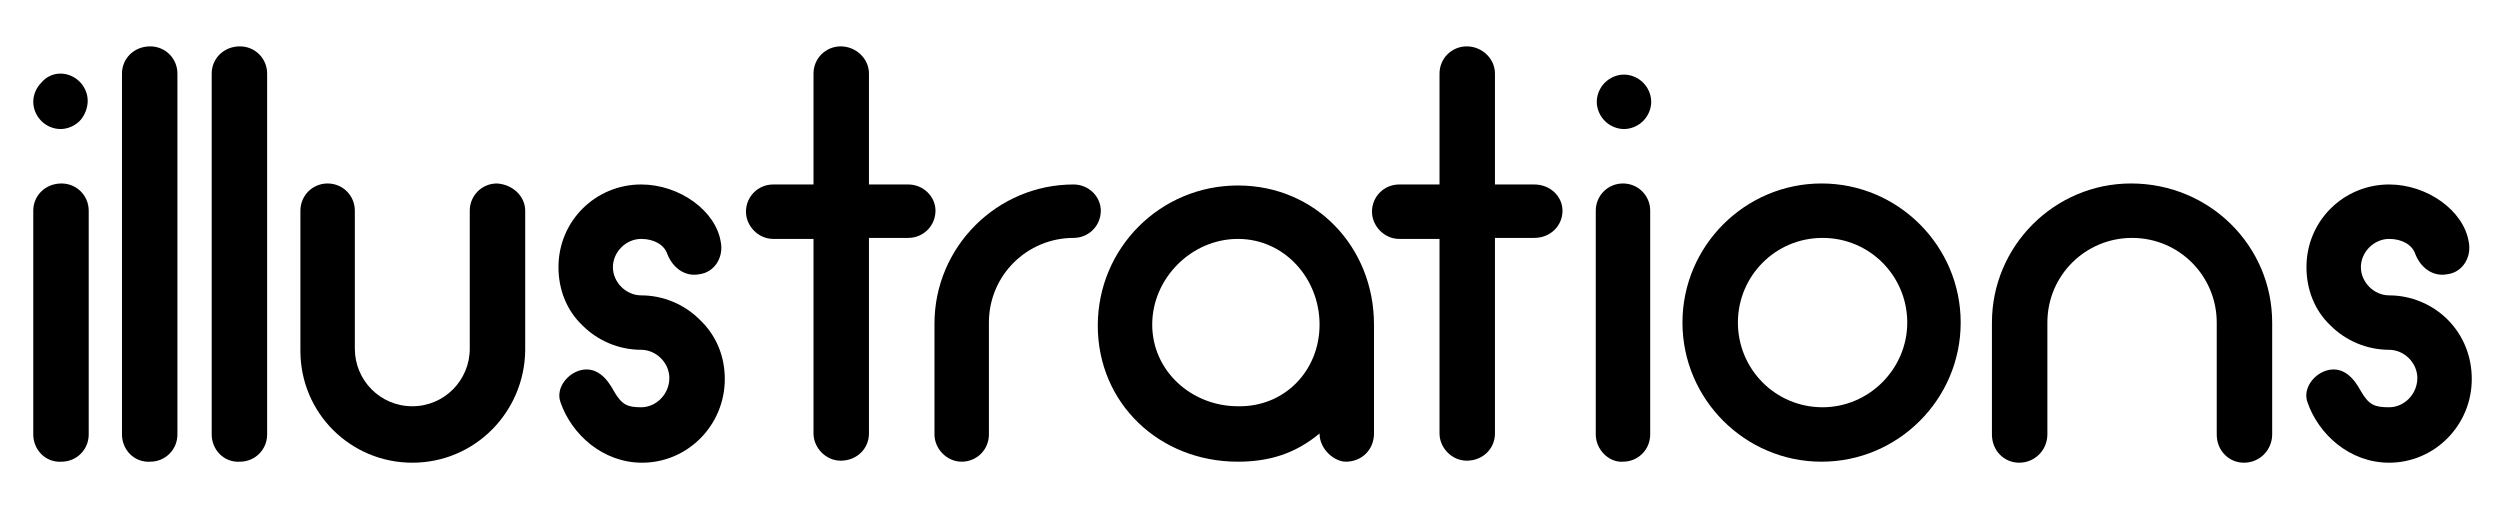
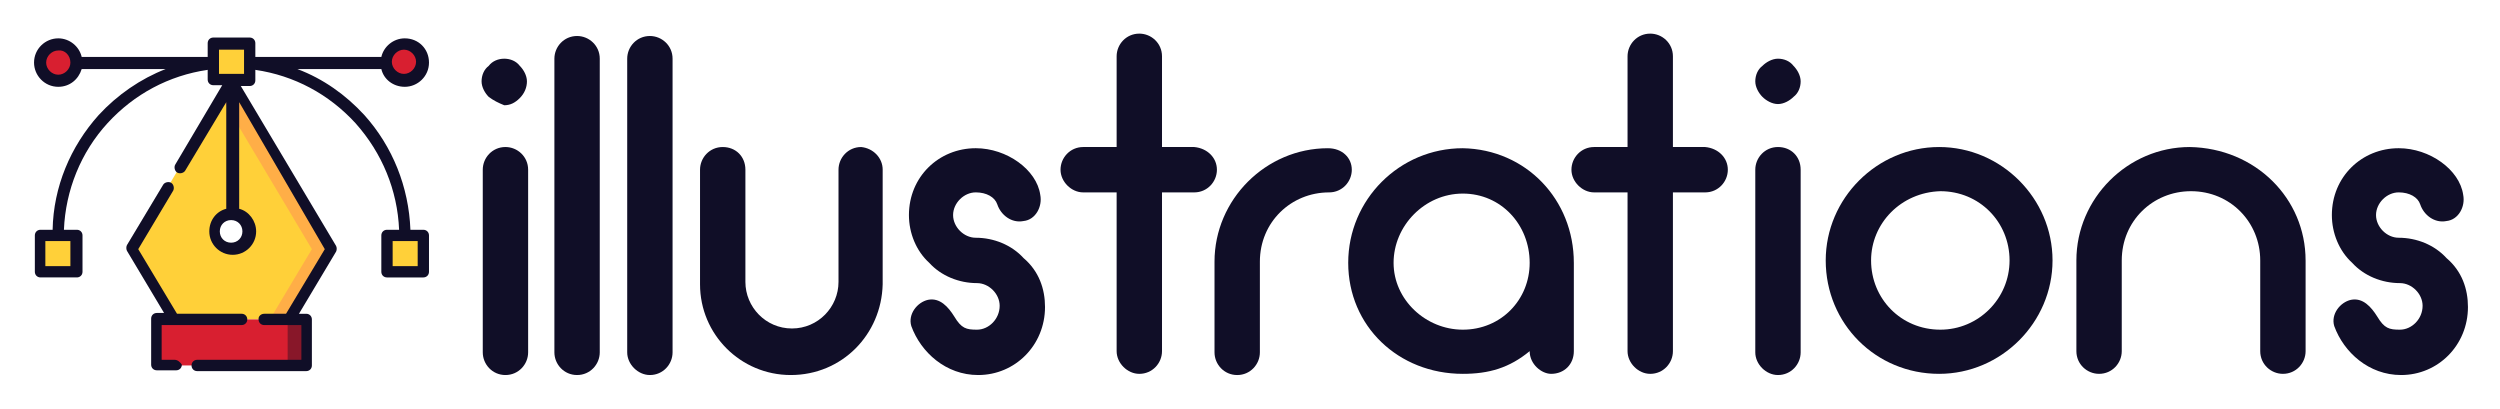
- <svg xmlns="http://www.w3.org/2000/svg" width="248" height="51">
-   <style type="text/css">.st0{fill:black;}</style>
+ <svg xmlns="http://www.w3.org/2000/svg" width="312" height="51">
+   <style type="text/css">.st0{fill:#100E27;}
+ 	.st1{fill:#FFD039;}
+ 	.st2{fill:#D81F30;}
+ 	.st3{fill:#FFAE47;}
+ 	.st4{fill:#881729;}</style>
  <g>
-     <rect x="-1" y="-1" width="64" height="14.75" id="canvas_background" fill="none" />
+     <rect fill="none" id="canvas_background" height="53" width="314" y="-1" x="-1" />
  </g>
  <g>
-     <path class="st0" d="m4.1,12c-0.5,-0.5 -0.8,-1.2 -0.8,-1.9s0.3,-1.4 0.8,-1.9c0.5,-0.6 1.2,-0.9 1.9,-0.9s1.4,0.3 1.9,0.8c0.5,0.5 0.8,1.2 0.8,1.9s-0.3,1.5 -0.8,2c-0.5,0.5 -1.2,0.8 -1.9,0.8s-1.4,-0.3 -1.9,-0.8zm-0.8,31.1l0,-22.2c0,-1.5 1.2,-2.7 2.8,-2.7c1.5,0 2.7,1.2 2.7,2.7l0,22.2c0,1.5 -1.2,2.7 -2.7,2.7c-1.6,0.1 -2.8,-1.2 -2.8,-2.7z" id="svg_1" />
-     <path class="st0" d="m12.1,43.1l0,-35.8c0,-1.5 1.2,-2.7 2.8,-2.7c1.5,0 2.7,1.2 2.7,2.7l0,35.8c0,1.5 -1.2,2.7 -2.7,2.7c-1.6,0.1 -2.8,-1.2 -2.8,-2.7z" id="svg_2" />
-     <path class="st0" d="m21,43.1l0,-35.8c0,-1.5 1.2,-2.7 2.8,-2.7c1.5,0 2.7,1.2 2.7,2.7l0,35.8c0,1.5 -1.2,2.7 -2.7,2.7c-1.6,0.1 -2.8,-1.2 -2.8,-2.7z" id="svg_3" />
-     <path class="st0" d="m52.1,20.9l0,13.8l0,0.1c-0.1,6.1 -5,11.1 -11.2,11.1c-6.1,0 -11.1,-4.9 -11.1,-11.1l0,-0.1l0,-13.8c0,-1.5 1.2,-2.7 2.7,-2.7c1.5,0 2.7,1.2 2.7,2.7l0,13.7c0,3.1 2.5,5.7 5.7,5.7c3.2,0 5.7,-2.6 5.7,-5.7l0,-13.7c0,-1.5 1.2,-2.7 2.7,-2.7c1.6,0.1 2.8,1.3 2.8,2.7z" id="svg_4" />
-     <path class="st0" d="m71.9,37.6c0,4.6 -3.7,8.3 -8.2,8.3c-3.9,0 -7,-2.8 -8.1,-6c-0.5,-1.4 0.7,-2.9 2.1,-3.2c1.5,-0.3 2.5,0.8 3.2,2.1c0.8,1.4 1.4,1.6 2.7,1.6c1.5,0 2.8,-1.3 2.8,-2.9c0,-1.5 -1.3,-2.8 -2.8,-2.8c-2.2,0 -4.3,-0.9 -5.8,-2.4c-1.6,-1.5 -2.4,-3.6 -2.4,-5.8c0,-4.6 3.7,-8.2 8.2,-8.2c3.8,0 7.4,2.6 7.9,5.7c0.3,1.5 -0.6,3 -2.1,3.2c-1.5,0.3 -2.7,-0.7 -3.2,-2c-0.3,-0.9 -1.3,-1.5 -2.6,-1.5c-1.5,0 -2.8,1.3 -2.8,2.8c0,1.5 1.3,2.8 2.8,2.8c2.2,0 4.3,0.9 5.8,2.4c1.7,1.6 2.5,3.7 2.5,5.9z" id="svg_5" />
-     <path class="st0" d="m92.8,20.9c0,1.5 -1.2,2.7 -2.7,2.7l-3.9,0l0,19.4c0,1.5 -1.2,2.7 -2.8,2.7c-1.5,0 -2.7,-1.3 -2.7,-2.7l0,-19.3l-4,0c-1.5,0 -2.7,-1.3 -2.7,-2.7c0,-1.5 1.2,-2.7 2.7,-2.7l4,0l0,-11c0,-1.5 1.2,-2.7 2.7,-2.7c1.5,0 2.8,1.2 2.8,2.7l0,11l3.9,0c1.5,0 2.7,1.2 2.7,2.6z" id="svg_6" />
-     <path class="st0" d="m109.2,20.9c0,1.5 -1.2,2.7 -2.7,2.7c-4.6,0 -8.4,3.7 -8.4,8.4l0,11.1c0,1.5 -1.2,2.7 -2.7,2.7c-1.5,0 -2.7,-1.3 -2.7,-2.7l0,-11c0,-7.6 6.2,-13.8 13.8,-13.8c1.5,0 2.7,1.2 2.7,2.6z" id="svg_7" />
-     <path class="st0" d="m136.3,32.2l0,10.8c0,1.6 -1.2,2.8 -2.8,2.8c-1.1,0 -2.6,-1.2 -2.6,-2.8c-2.4,2 -5,2.8 -8.1,2.8c-7.8,0 -13.9,-5.8 -13.9,-13.5s6.2,-13.9 13.9,-13.9s13.5,6.1 13.5,13.8zm-5.4,0c0,-4.6 -3.5,-8.5 -8.1,-8.5c-4.6,0 -8.5,3.9 -8.5,8.5c0,4.6 3.9,8.1 8.5,8.1c4.6,0.1 8.1,-3.5 8.1,-8.1z" id="svg_8" />
-     <path class="st0" d="m155,20.9c0,1.5 -1.2,2.7 -2.8,2.7l-3.9,0l0,19.4c0,1.5 -1.2,2.7 -2.8,2.7c-1.5,0 -2.7,-1.3 -2.7,-2.7l0,-19.3l-4,0c-1.5,0 -2.7,-1.3 -2.7,-2.7c0,-1.5 1.2,-2.7 2.7,-2.7l4,0l0,-11c0,-1.5 1.2,-2.7 2.7,-2.7c1.5,0 2.8,1.2 2.8,2.7l0,11l3.9,0c1.6,0 2.8,1.2 2.8,2.6z" id="svg_9" />
-     <path class="st0" d="m159.2,12c-0.5,-0.5 -0.8,-1.2 -0.8,-1.9s0.3,-1.4 0.8,-1.9c0.5,-0.5 1.2,-0.8 1.9,-0.8s1.4,0.3 1.9,0.8s0.8,1.2 0.8,1.9s-0.3,1.4 -0.8,1.9c-0.5,0.5 -1.2,0.8 -1.9,0.8s-1.4,-0.3 -1.9,-0.8zm-0.9,31.1l0,-22.2c0,-1.5 1.2,-2.7 2.7,-2.7c1.5,0 2.7,1.2 2.7,2.7l0,22.2c0,1.5 -1.2,2.7 -2.7,2.7c-1.4,0.1 -2.7,-1.2 -2.7,-2.7z" id="svg_10" />
-     <path class="st0" d="m166.9,32c0,-7.6 6.2,-13.8 13.8,-13.8c7.6,0 13.8,6.2 13.8,13.8c0,7.6 -6.2,13.8 -13.8,13.8c-7.6,0 -13.8,-6.2 -13.8,-13.8zm5.5,0c0,4.6 3.7,8.4 8.4,8.4c4.6,0 8.4,-3.8 8.4,-8.4c0,-4.6 -3.7,-8.4 -8.4,-8.4c-4.7,0 -8.4,3.8 -8.4,8.4z" id="svg_11" />
-     <path class="st0" d="m225.4,32l0,11.1c0,1.5 -1.2,2.8 -2.8,2.8c-1.5,0 -2.7,-1.2 -2.7,-2.8l0,-11.1c0,-4.6 -3.7,-8.4 -8.4,-8.4c-4.6,0 -8.4,3.7 -8.4,8.4l0,11.1c0,1.5 -1.2,2.8 -2.8,2.8c-1.5,0 -2.7,-1.2 -2.7,-2.8l0,-11.1c0,-7.6 6.2,-13.8 13.8,-13.8c7.8,0 14,6.2 14,13.8z" id="svg_12" />
-     <path class="st0" d="m245.2,37.6c0,4.6 -3.7,8.3 -8.2,8.3c-3.9,0 -7,-2.8 -8.1,-6c-0.5,-1.4 0.7,-2.9 2.1,-3.2c1.5,-0.3 2.5,0.8 3.2,2.1c0.8,1.4 1.4,1.6 2.8,1.6c1.5,0 2.8,-1.3 2.8,-2.9c0,-1.5 -1.3,-2.8 -2.8,-2.8c-2.2,0 -4.3,-0.9 -5.8,-2.4c-1.6,-1.5 -2.4,-3.6 -2.4,-5.8c0,-4.6 3.7,-8.2 8.2,-8.2c3.8,0 7.4,2.6 7.9,5.7c0.3,1.5 -0.6,3 -2.1,3.2c-1.5,0.3 -2.7,-0.7 -3.2,-2c-0.3,-0.9 -1.3,-1.5 -2.6,-1.5c-1.5,0 -2.8,1.3 -2.8,2.8c0,1.5 1.3,2.8 2.8,2.8c2.2,0 4.3,0.9 5.8,2.4c1.6,1.6 2.4,3.7 2.4,5.9z" id="svg_13" />
+     <g stroke="null" id="svg_16">
+       <g stroke="null" id="svg_14">
+         <path stroke="null" d="m60.994,12.092c-0.447,-0.447 -0.894,-1.192 -0.894,-1.937c0,-0.745 0.298,-1.49 0.894,-1.937c0.447,-0.596 1.192,-0.894 1.937,-0.894c0.745,0 1.49,0.298 1.937,0.894c0.447,0.447 0.894,1.192 0.894,1.937c0,0.745 -0.298,1.49 -0.894,2.086s-1.192,0.894 -1.937,0.894c-0.745,-0.298 -1.341,-0.596 -1.937,-1.043zm-0.745,31.881l0,-22.794c0,-1.49 1.192,-2.831 2.831,-2.831c1.49,0 2.831,1.192 2.831,2.831l0,22.794c0,1.49 -1.192,2.831 -2.831,2.831c-1.639,0 -2.831,-1.341 -2.831,-2.831z" class="st0" id="svg_1" />
+         <path stroke="null" d="m69.188,43.973l0,-36.649c0,-1.49 1.192,-2.831 2.831,-2.831c1.49,0 2.831,1.192 2.831,2.831l0,36.649c0,1.49 -1.192,2.831 -2.831,2.831c-1.639,0 -2.831,-1.341 -2.831,-2.831z" class="st0" id="svg_2" />
+         <path stroke="null" d="m78.275,43.973l0,-36.649c0,-1.49 1.192,-2.831 2.831,-2.831c1.49,0 2.831,1.192 2.831,2.831l0,36.649c0,1.49 -1.192,2.831 -2.831,2.831c-1.49,0 -2.831,-1.341 -2.831,-2.831z" class="st0" id="svg_3" />
+         <path stroke="null" d="m110.157,21.18l0,14.153l0,0.149c-0.149,6.257 -5.065,11.322 -11.471,11.322c-6.257,0 -11.322,-5.065 -11.322,-11.322l0,-0.149l0,-14.153c0,-1.49 1.192,-2.831 2.831,-2.831s2.831,1.192 2.831,2.831l0,14.004c0,3.129 2.533,5.81 5.81,5.81c3.278,0 5.81,-2.682 5.81,-5.81l0,-14.004c0,-1.49 1.192,-2.831 2.831,-2.831c1.49,0.149 2.682,1.341 2.682,2.831z" class="st0" id="svg_4" />
+         <path stroke="null" d="m130.418,38.312c0,4.767 -3.724,8.492 -8.343,8.492c-4.022,0 -7.151,-2.831 -8.343,-6.108c-0.447,-1.49 0.745,-2.98 2.086,-3.278c1.49,-0.298 2.533,0.894 3.278,2.086c0.894,1.49 1.49,1.639 2.831,1.639c1.49,0 2.831,-1.341 2.831,-2.98c0,-1.49 -1.341,-2.831 -2.831,-2.831c-2.235,0 -4.469,-0.894 -5.959,-2.533c-1.639,-1.49 -2.533,-3.724 -2.533,-5.959c0,-4.767 3.724,-8.343 8.343,-8.343c3.873,0 7.598,2.682 8.045,5.81c0.298,1.49 -0.596,3.129 -2.086,3.278c-1.49,0.298 -2.831,-0.745 -3.278,-2.086c-0.298,-0.894 -1.341,-1.49 -2.682,-1.49c-1.49,0 -2.831,1.341 -2.831,2.831c0,1.49 1.341,2.831 2.831,2.831c2.235,0 4.469,0.894 5.959,2.533c1.937,1.639 2.682,3.873 2.682,6.108l0,0z" class="st0" id="svg_5" />
+         <path stroke="null" d="m151.871,21.18c0,1.49 -1.192,2.831 -2.831,2.831l-4.022,0l0,19.814c0,1.49 -1.192,2.831 -2.831,2.831c-1.49,0 -2.831,-1.341 -2.831,-2.831l0,-19.814l-4.171,0c-1.49,0 -2.831,-1.341 -2.831,-2.831c0,-1.49 1.192,-2.831 2.831,-2.831l4.171,0l0,-11.322c0,-1.49 1.192,-2.831 2.831,-2.831c1.49,0 2.831,1.192 2.831,2.831l0,11.322l4.022,0c1.639,0.149 2.831,1.341 2.831,2.831z" class="st0" id="svg_6" />
+         <path stroke="null" d="m168.705,21.18c0,1.49 -1.192,2.831 -2.831,2.831c-4.767,0 -8.641,3.724 -8.641,8.641l0,11.322c0,1.49 -1.192,2.831 -2.831,2.831s-2.831,-1.341 -2.831,-2.831l0,-11.322c0,-7.747 6.406,-14.153 14.153,-14.153c1.788,0 2.98,1.192 2.98,2.682l0,0z" class="st0" id="svg_7" />
+         <path stroke="null" d="m196.415,32.8l0,11.024c0,1.639 -1.192,2.831 -2.831,2.831c-1.192,0 -2.682,-1.192 -2.682,-2.831c-2.533,2.086 -5.065,2.831 -8.343,2.831c-8.045,0 -14.302,-5.959 -14.302,-13.855s6.406,-14.302 14.302,-14.302c7.896,0.149 13.855,6.406 13.855,14.302l0,0zm-5.512,0c0,-4.767 -3.575,-8.641 -8.343,-8.641c-4.767,0 -8.641,4.022 -8.641,8.641s4.022,8.343 8.641,8.343c4.767,0 8.343,-3.724 8.343,-8.343z" class="st0" id="svg_8" />
+         <path stroke="null" d="m215.633,21.18c0,1.49 -1.192,2.831 -2.831,2.831l-4.022,0l0,19.814c0,1.49 -1.192,2.831 -2.831,2.831c-1.49,0 -2.831,-1.341 -2.831,-2.831l0,-19.814l-4.171,0c-1.49,0 -2.831,-1.341 -2.831,-2.831c0,-1.49 1.192,-2.831 2.831,-2.831l4.171,0l0,-11.322c0,-1.49 1.192,-2.831 2.831,-2.831c1.49,0 2.831,1.192 2.831,2.831l0,11.322l4.022,0c1.639,0.149 2.831,1.341 2.831,2.831z" class="st0" id="svg_9" />
+         <path stroke="null" d="m219.954,12.092c-0.447,-0.447 -0.894,-1.192 -0.894,-1.937c0,-0.745 0.298,-1.49 0.894,-1.937c0.447,-0.447 1.192,-0.894 1.937,-0.894s1.49,0.298 1.937,0.894c0.447,0.447 0.894,1.192 0.894,1.937c0,0.745 -0.298,1.49 -0.894,1.937c-0.447,0.447 -1.192,0.894 -1.937,0.894s-1.49,-0.447 -1.937,-0.894zm-0.894,31.881l0,-22.794c0,-1.49 1.192,-2.831 2.831,-2.831s2.831,1.192 2.831,2.831l0,22.794c0,1.49 -1.192,2.831 -2.831,2.831c-1.49,0 -2.831,-1.341 -2.831,-2.831z" class="st0" id="svg_10" />
+         <path stroke="null" d="m227.85,32.502c0,-7.747 6.406,-14.153 14.153,-14.153c7.747,0 14.153,6.406 14.153,14.153s-6.406,14.153 -14.153,14.153c-7.896,0 -14.153,-6.257 -14.153,-14.153zm5.661,0c0,4.767 3.724,8.641 8.641,8.641c4.767,0 8.641,-3.873 8.641,-8.641s-3.724,-8.641 -8.641,-8.641c-4.916,0.149 -8.641,4.022 -8.641,8.641z" class="st0" id="svg_11" />
+         <path stroke="null" d="m287.739,32.502l0,11.322c0,1.49 -1.192,2.831 -2.831,2.831c-1.49,0 -2.831,-1.192 -2.831,-2.831l0,-11.322c0,-4.767 -3.724,-8.641 -8.641,-8.641c-4.767,0 -8.641,3.724 -8.641,8.641l0,11.322c0,1.49 -1.192,2.831 -2.831,2.831c-1.49,0 -2.831,-1.192 -2.831,-2.831l0,-11.322c0,-7.747 6.406,-14.153 14.153,-14.153c8.194,0.149 14.451,6.406 14.451,14.153z" class="st0" id="svg_12" />
+         <path stroke="null" d="m308,38.312c0,4.767 -3.724,8.492 -8.343,8.492c-4.022,0 -7.151,-2.831 -8.343,-6.108c-0.447,-1.49 0.745,-2.98 2.086,-3.278c1.49,-0.298 2.533,0.894 3.278,2.086c0.894,1.49 1.49,1.639 2.831,1.639c1.49,0 2.831,-1.341 2.831,-2.98c0,-1.49 -1.341,-2.831 -2.831,-2.831c-2.235,0 -4.469,-0.894 -5.959,-2.533c-1.639,-1.49 -2.533,-3.724 -2.533,-5.959c0,-4.767 3.724,-8.343 8.343,-8.343c3.873,0 7.598,2.682 8.045,5.81c0.298,1.49 -0.596,3.129 -2.086,3.278c-1.49,0.298 -2.831,-0.745 -3.278,-2.086c-0.298,-0.894 -1.341,-1.49 -2.682,-1.49c-1.49,0 -2.831,1.341 -2.831,2.831c0,1.49 1.341,2.831 2.831,2.831c2.235,0 4.469,0.894 5.959,2.533c1.937,1.639 2.682,3.873 2.682,6.108l0,0z" class="st0" id="svg_13" />
+       </g>
+     </g>
+     <g stroke="null" id="svg_17">
+       <g stroke="null" id="Capa_1">
+         <g stroke="null" id="svg_2_1_">
+           <path stroke="null" d="m28.844,10.028l-12.498,21.066l5.241,8.769l7.257,0l1.21,0l1.411,0l1.512,0l3.125,0l5.241,-8.769l-12.498,-21.066c0,0 0,0 0,0zm0,21.066c-1.21,0 -2.117,-1.008 -2.117,-2.117c0,-1.21 1.008,-2.117 2.117,-2.117c1.21,0 2.117,1.008 2.117,2.117c0.101,1.109 -0.907,2.117 -2.117,2.117z" class="st1" id="svg_3_1_" />
+           <g stroke="null" id="svg_4_1_">
+             <circle stroke="null" r="2.318" cy="7.811" cx="7.274" class="st2" id="svg_5_1_" />
+             <circle stroke="null" r="2.318" cy="7.811" cx="50.413" class="st2" id="svg_6_1_" />
+           </g>
+           <g stroke="null" id="svg_7_1_">
+             <rect stroke="null" height="4.536" width="4.536" class="st1" y="29.381" x="4.956" id="svg_8_1_" />
+             <rect stroke="null" height="4.536" width="4.536" class="st1" y="5.392" x="26.525" id="svg_9_1_" />
+             <rect stroke="null" height="4.536" width="4.536" class="st1" y="29.381" x="48.196" id="svg_10_1_" />
+           </g>
+           <polygon stroke="null" points="28.844,10.028 27.634,12.145 38.923,31.094 33.682,39.863 36.101,39.863 41.342,31.094 " class="st3" id="svg_11_1_" />
+           <rect stroke="null" height="5.745" width="18.949" class="st2" y="39.863" x="19.369" id="svg_12_1_" />
+           <rect stroke="null" height="5.745" width="2.419" class="st4" y="39.863" x="35.899" id="svg_13_1_" />
+           <path stroke="null" d="m21.788,44.903l-1.613,0l0,-4.334l1.512,0l0,0l8.467,0c0.403,0 0.706,-0.302 0.706,-0.706l0,0l0,0c0,-0.403 -0.302,-0.706 -0.706,-0.706l-8.063,0l-4.838,-8.063l4.334,-7.257c0.202,-0.302 0.101,-0.806 -0.202,-1.008c-0.302,-0.202 -0.806,-0.101 -1.008,0.202l-4.536,7.56c-0.101,0.202 -0.101,0.504 0,0.706l4.636,7.761l-0.907,0c-0.403,0 -0.706,0.302 -0.706,0.706l0,5.745c0,0.403 0.302,0.706 0.706,0.706l2.419,0c0.403,0 0.706,-0.302 0.706,-0.706c-0.202,-0.302 -0.504,-0.605 -0.907,-0.605c0,0 0,0 0,0z" class="st0" id="svg_14_1_" />
+           <path stroke="null" d="m52.832,28.675l-1.613,0c-0.202,-5.342 -2.217,-10.382 -5.745,-14.313c-2.318,-2.52 -5.14,-4.536 -8.366,-5.745l10.483,0c0.302,1.31 1.512,2.217 2.923,2.217c1.613,0 3.024,-1.31 3.024,-3.024s-1.31,-3.024 -3.024,-3.024c-1.411,0 -2.621,1.008 -2.923,2.318l-15.724,0l0,-1.713c0,-0.403 -0.302,-0.706 -0.706,-0.706l-4.536,0c-0.403,0 -0.706,0.302 -0.706,0.706l0,1.713l-15.724,0c-0.302,-1.31 -1.512,-2.318 -2.923,-2.318c-1.613,0 -3.024,1.31 -3.024,3.024c0,1.613 1.31,3.024 3.024,3.024c1.411,0 2.52,-0.907 2.923,-2.217l10.483,0c-3.125,1.21 -6.048,3.225 -8.366,5.745c-3.528,3.931 -5.644,8.971 -5.745,14.313l-1.512,0c-0.403,0 -0.706,0.302 -0.706,0.706l0,4.536c0,0.403 0.302,0.706 0.706,0.706l4.536,0c0.403,0 0.706,-0.302 0.706,-0.706l0,-4.536c0,-0.403 -0.302,-0.706 -0.706,-0.706l-1.613,0c0.202,-4.939 2.117,-9.676 5.443,-13.305c3.326,-3.629 7.66,-5.947 12.498,-6.652l0,1.21c0,0.403 0.302,0.706 0.706,0.706l1.109,0l-5.846,9.878c-0.202,0.302 -0.101,0.806 0.202,1.008c0.302,0.202 0.806,0.101 1.008,-0.202l5.14,-8.567l0,13.305c-1.21,0.302 -2.117,1.411 -2.117,2.822c0,1.613 1.31,2.923 2.923,2.923c1.613,0 2.923,-1.31 2.923,-2.923c0,-1.31 -0.907,-2.52 -2.117,-2.822l0,-13.305l10.684,18.344l-4.838,8.063l-2.721,0c-0.403,0 -0.706,0.302 -0.706,0.605c0,0 0,0 0,0.101c0,0.403 0.302,0.706 0.706,0.706l3.125,0l0,0l1.512,0l0,4.334l-13.002,0c-0.403,0 -0.706,0.302 -0.706,0.706s0.302,0.706 0.706,0.706l13.607,0c0.403,0 0.706,-0.302 0.706,-0.706l0,-5.745c0,-0.403 -0.302,-0.706 -0.706,-0.706l-0.907,0l4.636,-7.761c0.101,-0.202 0.101,-0.504 0,-0.706l-11.894,-19.957l1.109,0c0.403,0 0.706,-0.302 0.706,-0.706l0,-1.31c4.838,0.706 9.172,3.024 12.498,6.652c3.326,3.729 5.241,8.366 5.443,13.305l-1.512,0c-0.403,0 -0.706,0.302 -0.706,0.706l0,4.536c0,0.403 0.302,0.706 0.706,0.706l4.536,0c0.403,0 0.706,-0.302 0.706,-0.706l0,-4.536c0,-0.403 -0.302,-0.706 -0.706,-0.706c0,0 0,0 0,0zm-44.047,4.536l-3.125,0l0,-3.125l3.125,0l0,3.125zm41.628,-27.013c0.806,0 1.512,0.706 1.512,1.512c0,0.806 -0.706,1.512 -1.512,1.512c-0.806,0 -1.512,-0.706 -1.512,-1.512c0,-0.806 0.706,-1.512 1.512,-1.512zm-43.14,3.125c-0.806,0 -1.512,-0.706 -1.512,-1.512c0,-0.806 0.706,-1.512 1.512,-1.512c0.806,-0.101 1.512,0.605 1.512,1.512c0,0.806 -0.706,1.512 -1.512,1.512zm22.981,19.554c0,0.806 -0.605,1.411 -1.411,1.411c-0.806,0 -1.411,-0.605 -1.411,-1.411c0,-0.806 0.605,-1.411 1.411,-1.411s1.411,0.605 1.411,1.411zm0.202,-19.655l-3.125,0l0,-1.31l0,0l0,-1.713l3.125,0l0,1.713l0,0l0,1.31zm21.671,23.989l-3.125,0l0,-3.125l3.125,0l0,3.125z" class="st0" id="svg_15" />
+         </g>
+       </g>
+     </g>
  </g>
</svg>
